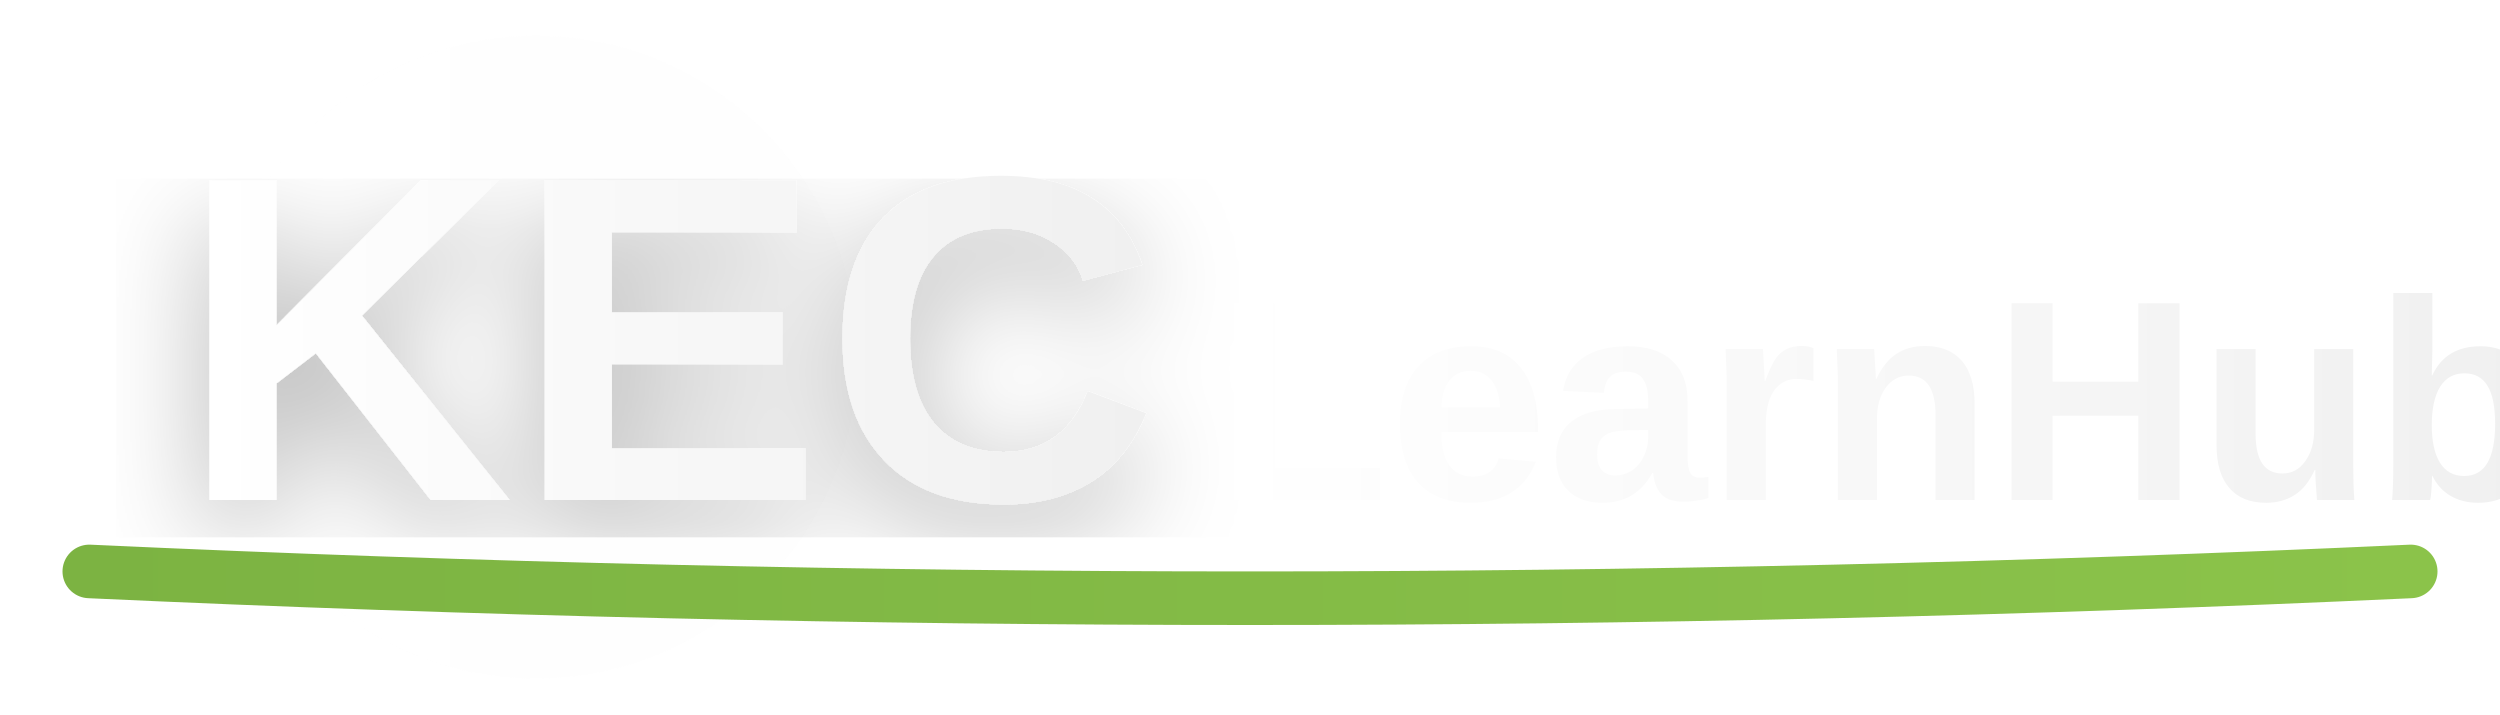
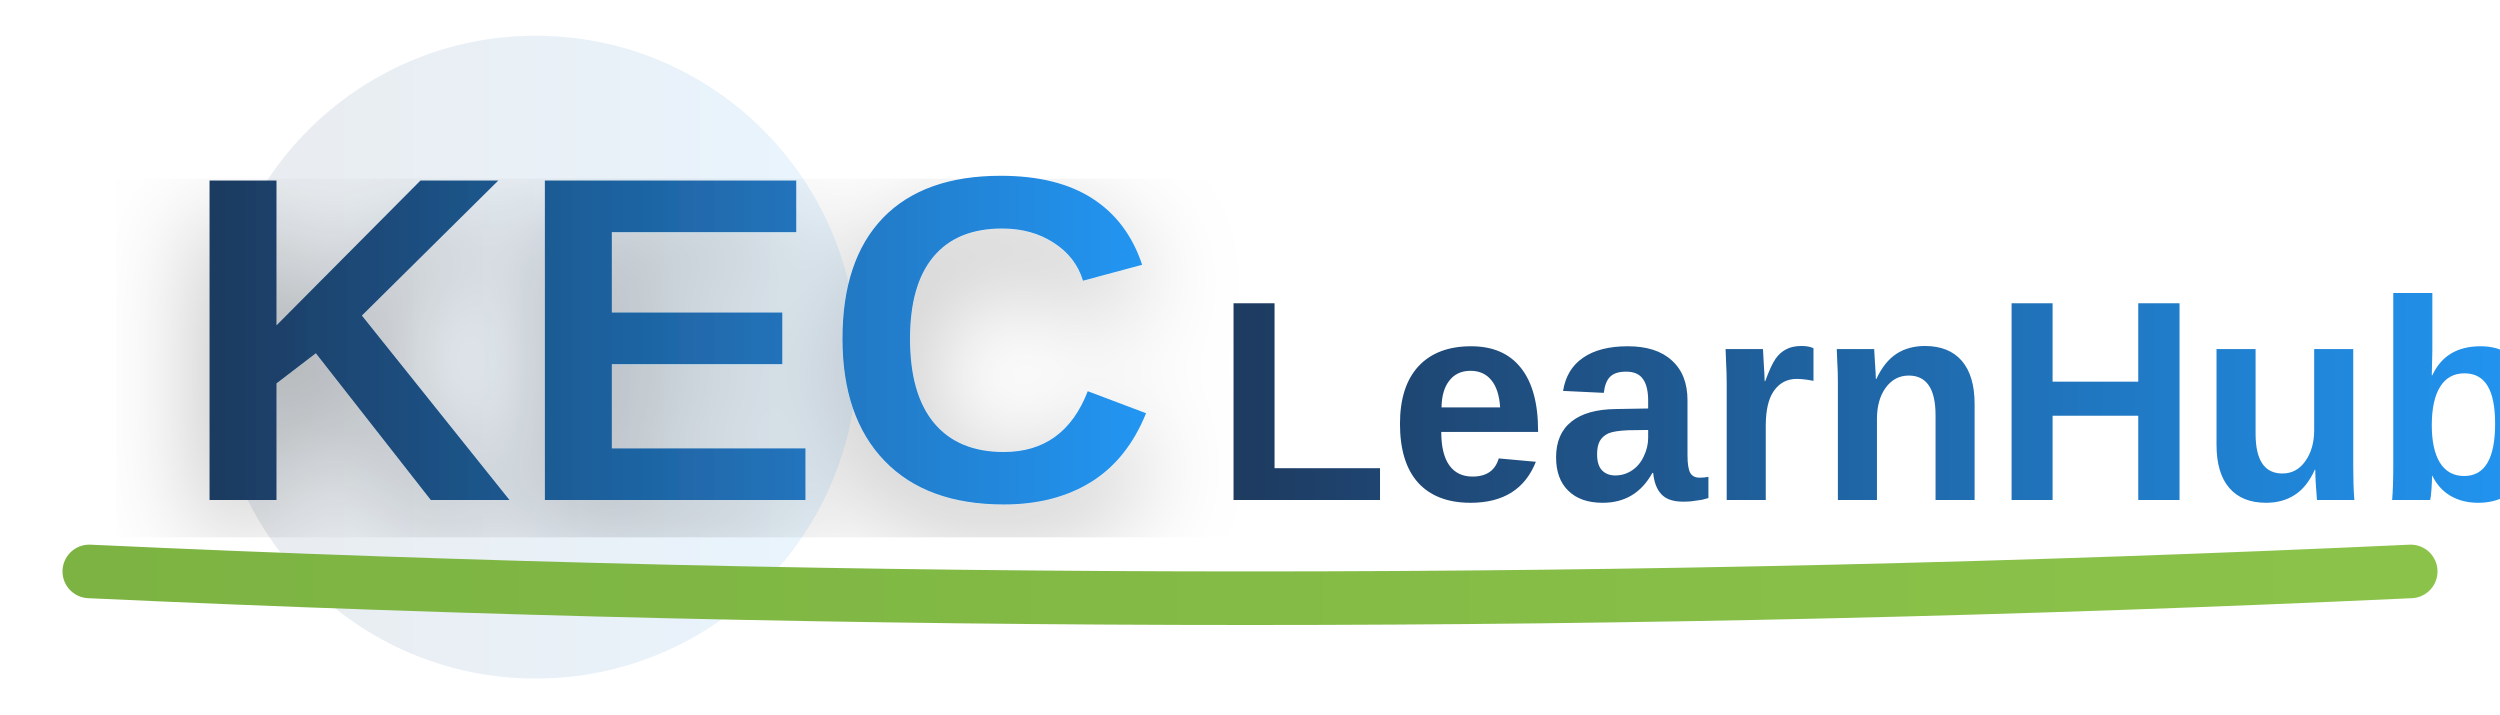
<svg xmlns="http://www.w3.org/2000/svg" width="140" height="40" viewBox="0 0 140 40" fill="none">
  <defs>
    <linearGradient id="logoGradient" x1="0%" y1="0%" x2="100%" y2="0%">
-       <stop offset="0%" style="stop-color:#ffffff;stop-opacity:1" />
-       <stop offset="100%" style="stop-color:#f0f0f0;stop-opacity:1" />
+       <stop offset="0%" style="stop-color:#1e3a5f;stop-opacity:1" />
+       <stop offset="100%" style="stop-color:#2196f3;stop-opacity:1" />
    </linearGradient>
    <linearGradient id="accentGradient" x1="0%" y1="0%" x2="100%" y2="0%">
      <stop offset="0%" style="stop-color:#7cb342;stop-opacity:1" />
      <stop offset="100%" style="stop-color:#8bc34a;stop-opacity:1" />
    </linearGradient>
    <filter id="shadow">
      <feDropShadow dx="0" dy="2" stdDeviation="3" flood-opacity="0.3" />
    </filter>
  </defs>
  <circle cx="30" cy="20" r="18" fill="url(#logoGradient)" opacity="0.1" />
  <text x="10" y="28" font-family="Arial, sans-serif" font-size="26" font-weight="900" fill="url(#logoGradient)" filter="url(#shadow)">KEC</text>
  <text x="68" y="28" font-family="Arial, sans-serif" font-size="16" font-weight="700" fill="url(#logoGradient)">LearnHub</text>
  <path d="M 5 32 Q 70 35, 135 32" stroke="url(#accentGradient)" stroke-width="3" fill="none" stroke-linecap="round" />
  <path d="M 10 35 L 50 35" stroke="url(#accentGradient)" stroke-width="2" fill="none" stroke-linecap="round" opacity="0.6" />
</svg>
